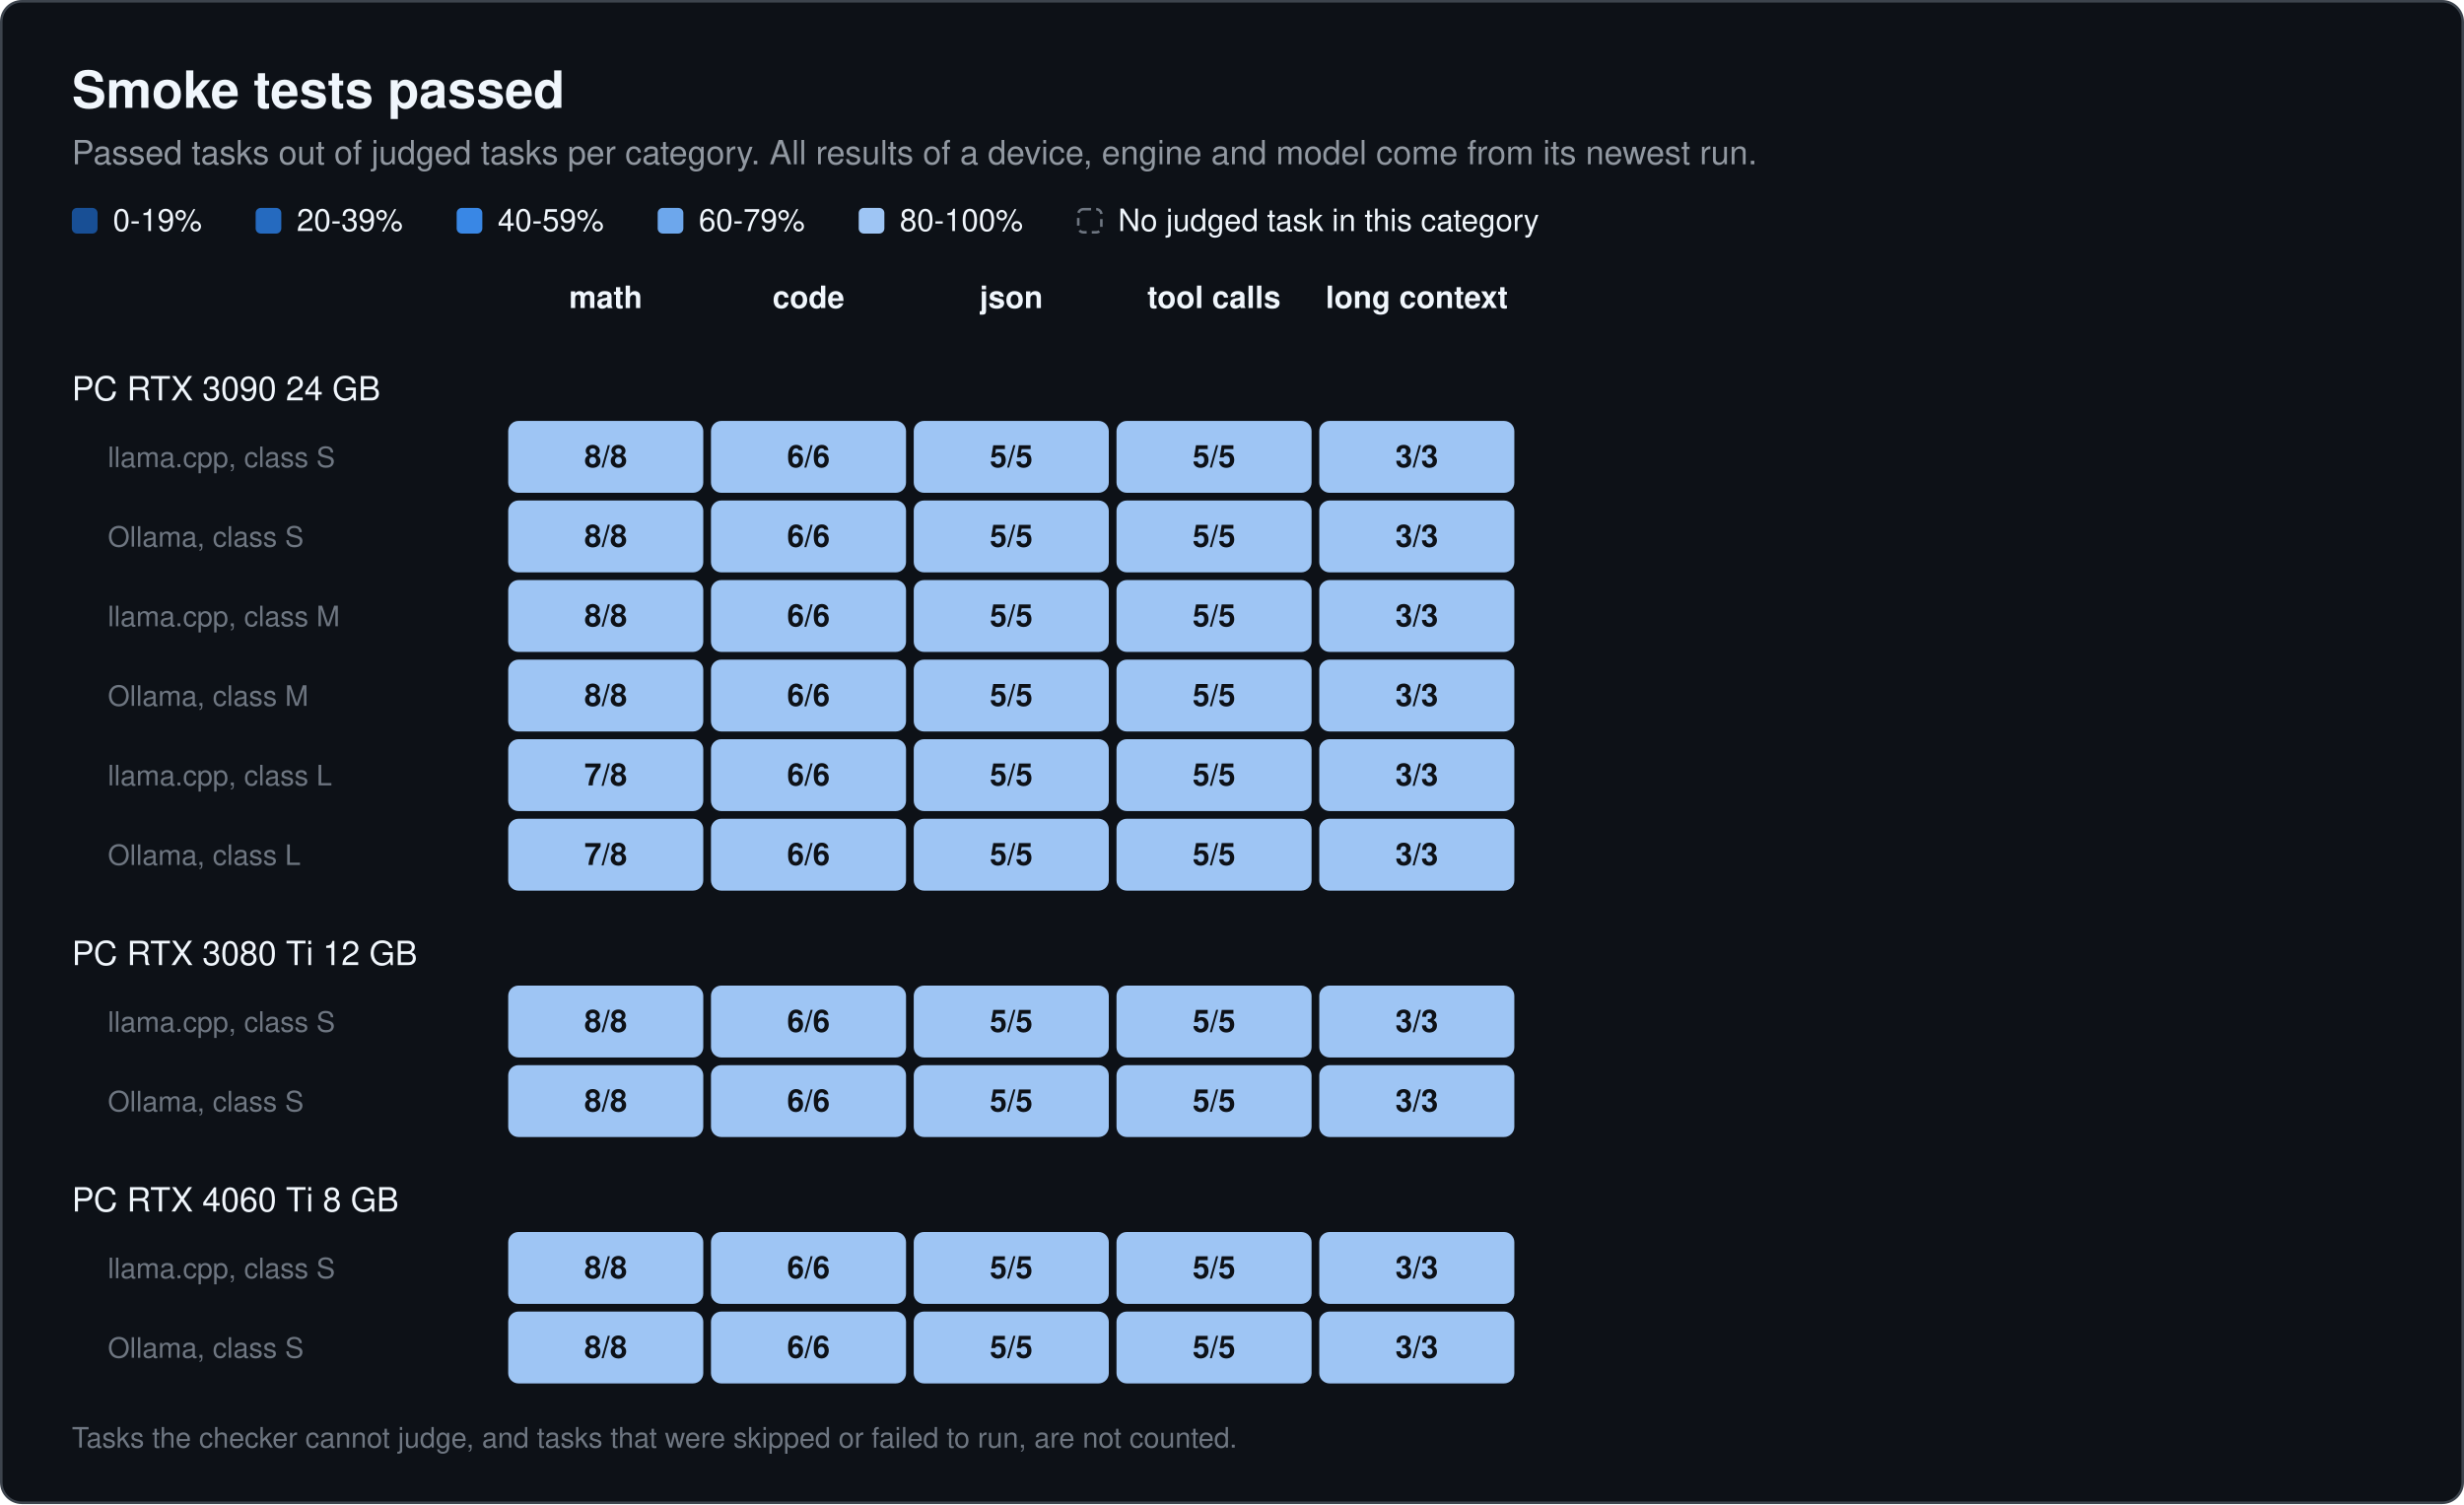
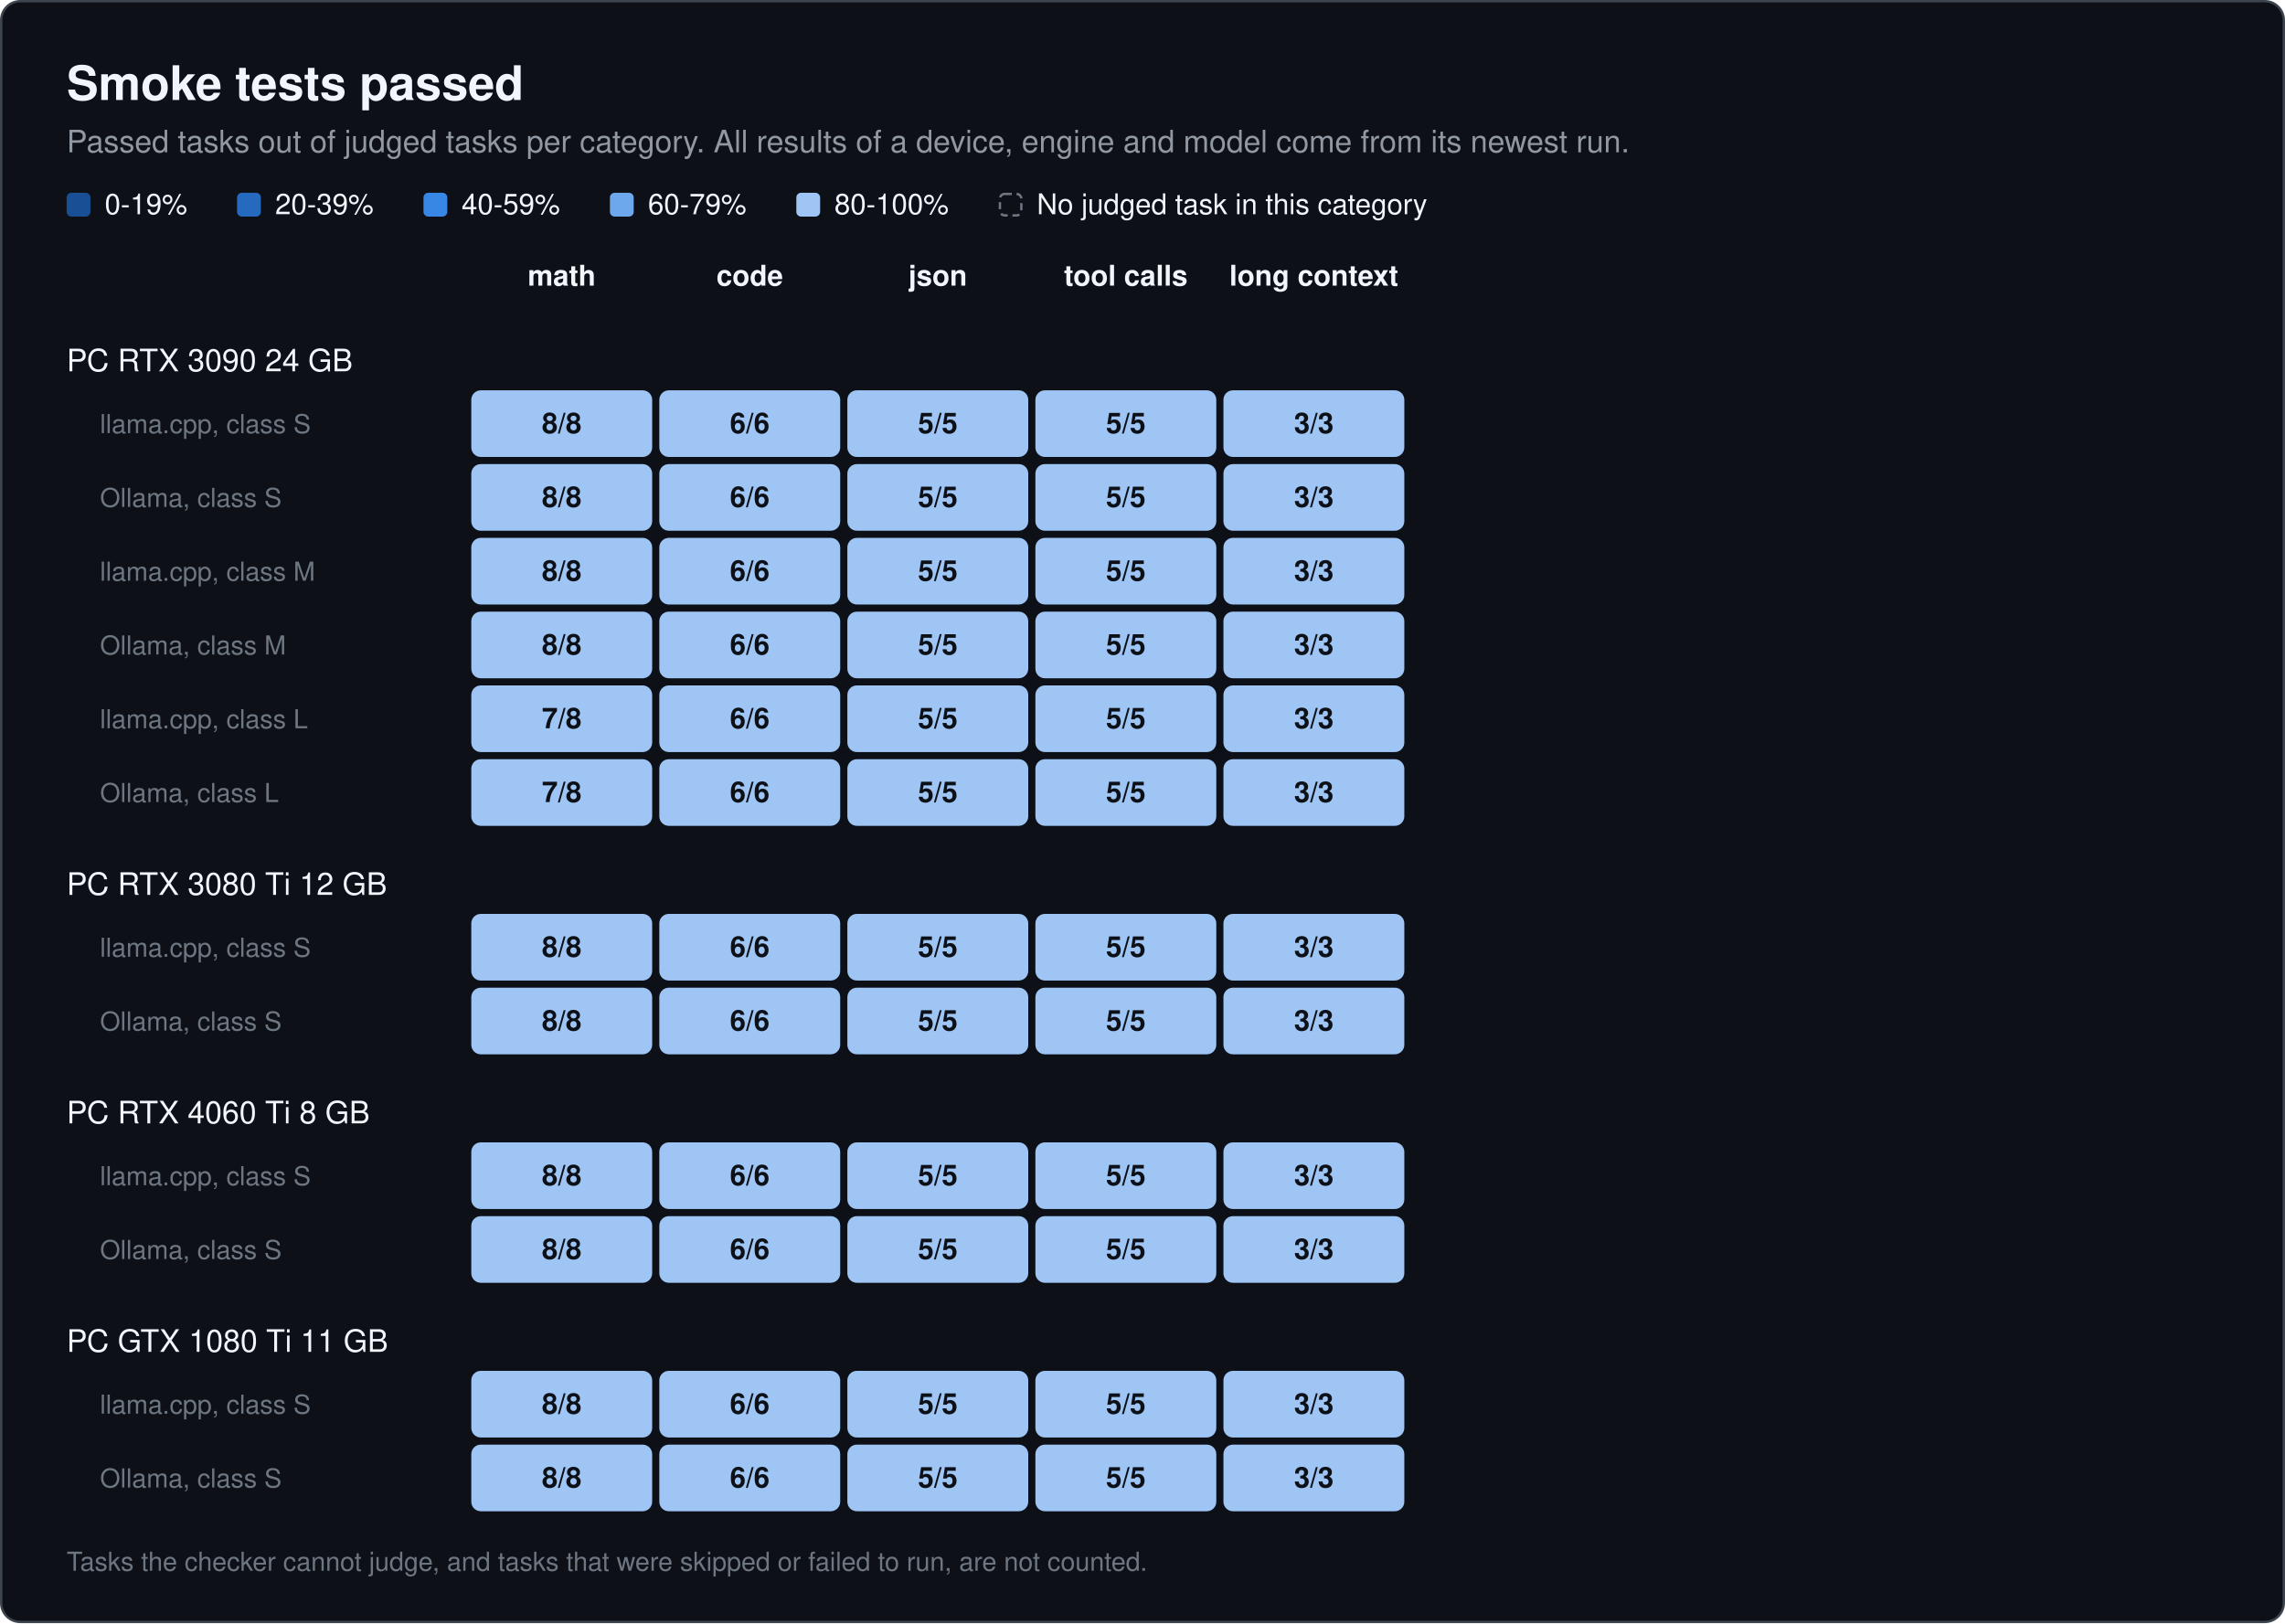
- <svg xmlns="http://www.w3.org/2000/svg" width="960" height="586" viewBox="0 0 960 586" role="img" aria-label="Smoke tests passed per device, engine, model class and category">
+ <svg xmlns="http://www.w3.org/2000/svg" width="960" height="682" viewBox="0 0 960 682" role="img" aria-label="Smoke tests passed per device, engine, model class and category">
  <style>
    text { font-family: system-ui, -apple-system, "Segoe UI", Helvetica, Arial, sans-serif; fill: #9198a1; }
    .title { font-size: 20px; font-weight: 600; fill: #f0f6fc; }
    .section { font-size: 15px; font-weight: 600; fill: #f0f6fc; }
    .panel { font-size: 13px; font-weight: 600; fill: #f0f6fc; }
    .device { font-size: 13px; fill: #f0f6fc; }
    .sub { font-size: 13px; }
    .legend { font-size: 12px; fill: #f0f6fc; }
    .value { font-size: 11px; font-variant-numeric: tabular-nums; }
    .tick { font-size: 10px; fill: #6e7681; font-variant-numeric: tabular-nums; }
    .muted, .note, .foot { fill: #6e7681; }
    .note { font-size: 11px; }
    .foot { font-size: 11px; }
    .cell { font-size: 12px; font-weight: 600; font-variant-numeric: tabular-nums; }
    .limitlabel { font-size: 10px; fill: #6e7681; }
    .grid { stroke: #1d232b; stroke-width: 1; }
    .row { stroke: #1d232b; stroke-width: 1; }
    .base { stroke: #3d444d; stroke-width: 1; }
    .limit { stroke: #4d5560; stroke-width: 1; stroke-dasharray: 2 3; }
    .gapbox { fill: none; stroke: #6e7681; stroke-width: 1; stroke-dasharray: 3 2; }
    </style>
-   <rect x="0.5" y="0.5" width="959" height="585" rx="8" fill="#0d1117" stroke="#3d444d" />
+   <rect x="0.5" y="0.5" width="959" height="681" rx="8" fill="#0d1117" stroke="#3d444d" />
  <text x="28" y="42" class="title">Smoke tests passed</text>
  <text x="28" y="64" class="sub">Passed tasks out of judged tasks per category. All results of a device, engine and model come from its newest run.</text>
  <rect x="28" y="81" width="10" height="10" rx="2" fill="#184f95" />
  <text x="44" y="90" class="legend">0-19%</text>
  <rect x="99.6" y="81" width="10" height="10" rx="2" fill="#256abf" />
  <text x="115.6" y="90" class="legend">20-39%</text>
  <rect x="177.92" y="81" width="10" height="10" rx="2" fill="#3987e5" />
  <text x="193.92" y="90" class="legend">40-59%</text>
  <rect x="256.24" y="81" width="10" height="10" rx="2" fill="#6da7ec" />
  <text x="272.24" y="90" class="legend">60-79%</text>
  <rect x="334.56" y="81" width="10" height="10" rx="2" fill="#9ec5f4" />
  <text x="350.56" y="90" class="legend">80-100%</text>
  <rect x="420.1" y="81.5" width="9" height="9" rx="2" class="gapbox" />
  <text x="435.6" y="90" class="legend">No judged task in this category</text>
  <text x="236.0" y="120" class="panel" text-anchor="middle" style="font-size:12px">math</text>
  <text x="315.0" y="120" class="panel" text-anchor="middle" style="font-size:12px">code</text>
  <text x="394.0" y="120" class="panel" text-anchor="middle" style="font-size:12px">json</text>
  <text x="473.0" y="120" class="panel" text-anchor="middle" style="font-size:12px">tool calls</text>
  <text x="552.0" y="120" class="panel" text-anchor="middle" style="font-size:12px">long context</text>
  <text x="28" y="156" class="device">PC RTX 3090 24 GB</text>
  <text x="42" y="182.0" class="note">llama.cpp, class S</text>
  <rect x="198" y="164" width="76" height="28" rx="4" fill="#9ec5f4" />
  <text x="236.0" y="182.0" class="cell" text-anchor="middle" style="fill:#0d1117">8/8</text>
  <rect x="277" y="164" width="76" height="28" rx="4" fill="#9ec5f4" />
  <text x="315.0" y="182.0" class="cell" text-anchor="middle" style="fill:#0d1117">6/6</text>
  <rect x="356" y="164" width="76" height="28" rx="4" fill="#9ec5f4" />
  <text x="394.0" y="182.0" class="cell" text-anchor="middle" style="fill:#0d1117">5/5</text>
  <rect x="435" y="164" width="76" height="28" rx="4" fill="#9ec5f4" />
  <text x="473.0" y="182.0" class="cell" text-anchor="middle" style="fill:#0d1117">5/5</text>
  <rect x="514" y="164" width="76" height="28" rx="4" fill="#9ec5f4" />
  <text x="552.0" y="182.0" class="cell" text-anchor="middle" style="fill:#0d1117">3/3</text>
  <text x="42" y="213.0" class="note">Ollama, class S</text>
  <rect x="198" y="195" width="76" height="28" rx="4" fill="#9ec5f4" />
  <text x="236.0" y="213.0" class="cell" text-anchor="middle" style="fill:#0d1117">8/8</text>
  <rect x="277" y="195" width="76" height="28" rx="4" fill="#9ec5f4" />
  <text x="315.0" y="213.0" class="cell" text-anchor="middle" style="fill:#0d1117">6/6</text>
  <rect x="356" y="195" width="76" height="28" rx="4" fill="#9ec5f4" />
  <text x="394.0" y="213.0" class="cell" text-anchor="middle" style="fill:#0d1117">5/5</text>
  <rect x="435" y="195" width="76" height="28" rx="4" fill="#9ec5f4" />
  <text x="473.0" y="213.0" class="cell" text-anchor="middle" style="fill:#0d1117">5/5</text>
  <rect x="514" y="195" width="76" height="28" rx="4" fill="#9ec5f4" />
  <text x="552.0" y="213.0" class="cell" text-anchor="middle" style="fill:#0d1117">3/3</text>
  <text x="42" y="244.0" class="note">llama.cpp, class M</text>
  <rect x="198" y="226" width="76" height="28" rx="4" fill="#9ec5f4" />
  <text x="236.0" y="244.0" class="cell" text-anchor="middle" style="fill:#0d1117">8/8</text>
  <rect x="277" y="226" width="76" height="28" rx="4" fill="#9ec5f4" />
  <text x="315.0" y="244.0" class="cell" text-anchor="middle" style="fill:#0d1117">6/6</text>
  <rect x="356" y="226" width="76" height="28" rx="4" fill="#9ec5f4" />
  <text x="394.0" y="244.0" class="cell" text-anchor="middle" style="fill:#0d1117">5/5</text>
  <rect x="435" y="226" width="76" height="28" rx="4" fill="#9ec5f4" />
  <text x="473.0" y="244.0" class="cell" text-anchor="middle" style="fill:#0d1117">5/5</text>
  <rect x="514" y="226" width="76" height="28" rx="4" fill="#9ec5f4" />
  <text x="552.0" y="244.0" class="cell" text-anchor="middle" style="fill:#0d1117">3/3</text>
  <text x="42" y="275.0" class="note">Ollama, class M</text>
  <rect x="198" y="257" width="76" height="28" rx="4" fill="#9ec5f4" />
  <text x="236.0" y="275.0" class="cell" text-anchor="middle" style="fill:#0d1117">8/8</text>
  <rect x="277" y="257" width="76" height="28" rx="4" fill="#9ec5f4" />
  <text x="315.0" y="275.0" class="cell" text-anchor="middle" style="fill:#0d1117">6/6</text>
  <rect x="356" y="257" width="76" height="28" rx="4" fill="#9ec5f4" />
  <text x="394.0" y="275.0" class="cell" text-anchor="middle" style="fill:#0d1117">5/5</text>
  <rect x="435" y="257" width="76" height="28" rx="4" fill="#9ec5f4" />
  <text x="473.0" y="275.0" class="cell" text-anchor="middle" style="fill:#0d1117">5/5</text>
  <rect x="514" y="257" width="76" height="28" rx="4" fill="#9ec5f4" />
  <text x="552.0" y="275.0" class="cell" text-anchor="middle" style="fill:#0d1117">3/3</text>
  <text x="42" y="306.0" class="note">llama.cpp, class L</text>
  <rect x="198" y="288" width="76" height="28" rx="4" fill="#9ec5f4" />
  <text x="236.0" y="306.0" class="cell" text-anchor="middle" style="fill:#0d1117">7/8</text>
  <rect x="277" y="288" width="76" height="28" rx="4" fill="#9ec5f4" />
  <text x="315.0" y="306.0" class="cell" text-anchor="middle" style="fill:#0d1117">6/6</text>
  <rect x="356" y="288" width="76" height="28" rx="4" fill="#9ec5f4" />
  <text x="394.0" y="306.0" class="cell" text-anchor="middle" style="fill:#0d1117">5/5</text>
  <rect x="435" y="288" width="76" height="28" rx="4" fill="#9ec5f4" />
  <text x="473.0" y="306.0" class="cell" text-anchor="middle" style="fill:#0d1117">5/5</text>
  <rect x="514" y="288" width="76" height="28" rx="4" fill="#9ec5f4" />
  <text x="552.0" y="306.0" class="cell" text-anchor="middle" style="fill:#0d1117">3/3</text>
  <text x="42" y="337.0" class="note">Ollama, class L</text>
  <rect x="198" y="319" width="76" height="28" rx="4" fill="#9ec5f4" />
  <text x="236.0" y="337.0" class="cell" text-anchor="middle" style="fill:#0d1117">7/8</text>
  <rect x="277" y="319" width="76" height="28" rx="4" fill="#9ec5f4" />
  <text x="315.0" y="337.0" class="cell" text-anchor="middle" style="fill:#0d1117">6/6</text>
  <rect x="356" y="319" width="76" height="28" rx="4" fill="#9ec5f4" />
  <text x="394.0" y="337.0" class="cell" text-anchor="middle" style="fill:#0d1117">5/5</text>
  <rect x="435" y="319" width="76" height="28" rx="4" fill="#9ec5f4" />
  <text x="473.0" y="337.0" class="cell" text-anchor="middle" style="fill:#0d1117">5/5</text>
  <rect x="514" y="319" width="76" height="28" rx="4" fill="#9ec5f4" />
  <text x="552.0" y="337.0" class="cell" text-anchor="middle" style="fill:#0d1117">3/3</text>
  <text x="28" y="376" class="device">PC RTX 3080 Ti 12 GB</text>
  <text x="42" y="402.0" class="note">llama.cpp, class S</text>
  <rect x="198" y="384" width="76" height="28" rx="4" fill="#9ec5f4" />
  <text x="236.0" y="402.0" class="cell" text-anchor="middle" style="fill:#0d1117">8/8</text>
  <rect x="277" y="384" width="76" height="28" rx="4" fill="#9ec5f4" />
  <text x="315.0" y="402.0" class="cell" text-anchor="middle" style="fill:#0d1117">6/6</text>
  <rect x="356" y="384" width="76" height="28" rx="4" fill="#9ec5f4" />
  <text x="394.0" y="402.0" class="cell" text-anchor="middle" style="fill:#0d1117">5/5</text>
  <rect x="435" y="384" width="76" height="28" rx="4" fill="#9ec5f4" />
  <text x="473.0" y="402.0" class="cell" text-anchor="middle" style="fill:#0d1117">5/5</text>
  <rect x="514" y="384" width="76" height="28" rx="4" fill="#9ec5f4" />
  <text x="552.0" y="402.0" class="cell" text-anchor="middle" style="fill:#0d1117">3/3</text>
  <text x="42" y="433.0" class="note">Ollama, class S</text>
  <rect x="198" y="415" width="76" height="28" rx="4" fill="#9ec5f4" />
  <text x="236.0" y="433.0" class="cell" text-anchor="middle" style="fill:#0d1117">8/8</text>
  <rect x="277" y="415" width="76" height="28" rx="4" fill="#9ec5f4" />
  <text x="315.0" y="433.0" class="cell" text-anchor="middle" style="fill:#0d1117">6/6</text>
  <rect x="356" y="415" width="76" height="28" rx="4" fill="#9ec5f4" />
  <text x="394.0" y="433.0" class="cell" text-anchor="middle" style="fill:#0d1117">5/5</text>
  <rect x="435" y="415" width="76" height="28" rx="4" fill="#9ec5f4" />
  <text x="473.0" y="433.0" class="cell" text-anchor="middle" style="fill:#0d1117">5/5</text>
  <rect x="514" y="415" width="76" height="28" rx="4" fill="#9ec5f4" />
  <text x="552.0" y="433.0" class="cell" text-anchor="middle" style="fill:#0d1117">3/3</text>
  <text x="28" y="472" class="device">PC RTX 4060 Ti 8 GB</text>
  <text x="42" y="498.0" class="note">llama.cpp, class S</text>
  <rect x="198" y="480" width="76" height="28" rx="4" fill="#9ec5f4" />
  <text x="236.0" y="498.0" class="cell" text-anchor="middle" style="fill:#0d1117">8/8</text>
  <rect x="277" y="480" width="76" height="28" rx="4" fill="#9ec5f4" />
  <text x="315.0" y="498.0" class="cell" text-anchor="middle" style="fill:#0d1117">6/6</text>
  <rect x="356" y="480" width="76" height="28" rx="4" fill="#9ec5f4" />
  <text x="394.0" y="498.0" class="cell" text-anchor="middle" style="fill:#0d1117">5/5</text>
  <rect x="435" y="480" width="76" height="28" rx="4" fill="#9ec5f4" />
  <text x="473.0" y="498.0" class="cell" text-anchor="middle" style="fill:#0d1117">5/5</text>
  <rect x="514" y="480" width="76" height="28" rx="4" fill="#9ec5f4" />
  <text x="552.0" y="498.0" class="cell" text-anchor="middle" style="fill:#0d1117">3/3</text>
  <text x="42" y="529.0" class="note">Ollama, class S</text>
  <rect x="198" y="511" width="76" height="28" rx="4" fill="#9ec5f4" />
  <text x="236.0" y="529.0" class="cell" text-anchor="middle" style="fill:#0d1117">8/8</text>
  <rect x="277" y="511" width="76" height="28" rx="4" fill="#9ec5f4" />
  <text x="315.0" y="529.0" class="cell" text-anchor="middle" style="fill:#0d1117">6/6</text>
  <rect x="356" y="511" width="76" height="28" rx="4" fill="#9ec5f4" />
  <text x="394.0" y="529.0" class="cell" text-anchor="middle" style="fill:#0d1117">5/5</text>
  <rect x="435" y="511" width="76" height="28" rx="4" fill="#9ec5f4" />
  <text x="473.0" y="529.0" class="cell" text-anchor="middle" style="fill:#0d1117">5/5</text>
  <rect x="514" y="511" width="76" height="28" rx="4" fill="#9ec5f4" />
  <text x="552.0" y="529.0" class="cell" text-anchor="middle" style="fill:#0d1117">3/3</text>
-   <text x="28" y="564" class="foot">Tasks the checker cannot judge, and tasks that were skipped or failed to run, are not counted.</text>
+   <text x="28" y="568" class="device">PC GTX 1080 Ti 11 GB</text>
+   <text x="42" y="594.0" class="note">llama.cpp, class S</text>
+   <rect x="198" y="576" width="76" height="28" rx="4" fill="#9ec5f4" />
+   <text x="236.0" y="594.0" class="cell" text-anchor="middle" style="fill:#0d1117">8/8</text>
+   <rect x="277" y="576" width="76" height="28" rx="4" fill="#9ec5f4" />
+   <text x="315.0" y="594.0" class="cell" text-anchor="middle" style="fill:#0d1117">6/6</text>
+   <rect x="356" y="576" width="76" height="28" rx="4" fill="#9ec5f4" />
+   <text x="394.0" y="594.0" class="cell" text-anchor="middle" style="fill:#0d1117">5/5</text>
+   <rect x="435" y="576" width="76" height="28" rx="4" fill="#9ec5f4" />
+   <text x="473.0" y="594.0" class="cell" text-anchor="middle" style="fill:#0d1117">5/5</text>
+   <rect x="514" y="576" width="76" height="28" rx="4" fill="#9ec5f4" />
+   <text x="552.0" y="594.0" class="cell" text-anchor="middle" style="fill:#0d1117">3/3</text>
+   <text x="42" y="625.0" class="note">Ollama, class S</text>
+   <rect x="198" y="607" width="76" height="28" rx="4" fill="#9ec5f4" />
+   <text x="236.0" y="625.0" class="cell" text-anchor="middle" style="fill:#0d1117">8/8</text>
+   <rect x="277" y="607" width="76" height="28" rx="4" fill="#9ec5f4" />
+   <text x="315.0" y="625.0" class="cell" text-anchor="middle" style="fill:#0d1117">6/6</text>
+   <rect x="356" y="607" width="76" height="28" rx="4" fill="#9ec5f4" />
+   <text x="394.0" y="625.0" class="cell" text-anchor="middle" style="fill:#0d1117">5/5</text>
+   <rect x="435" y="607" width="76" height="28" rx="4" fill="#9ec5f4" />
+   <text x="473.0" y="625.0" class="cell" text-anchor="middle" style="fill:#0d1117">5/5</text>
+   <rect x="514" y="607" width="76" height="28" rx="4" fill="#9ec5f4" />
+   <text x="552.0" y="625.0" class="cell" text-anchor="middle" style="fill:#0d1117">3/3</text>
+   <text x="28" y="660" class="foot">Tasks the checker cannot judge, and tasks that were skipped or failed to run, are not counted.</text>
</svg>
